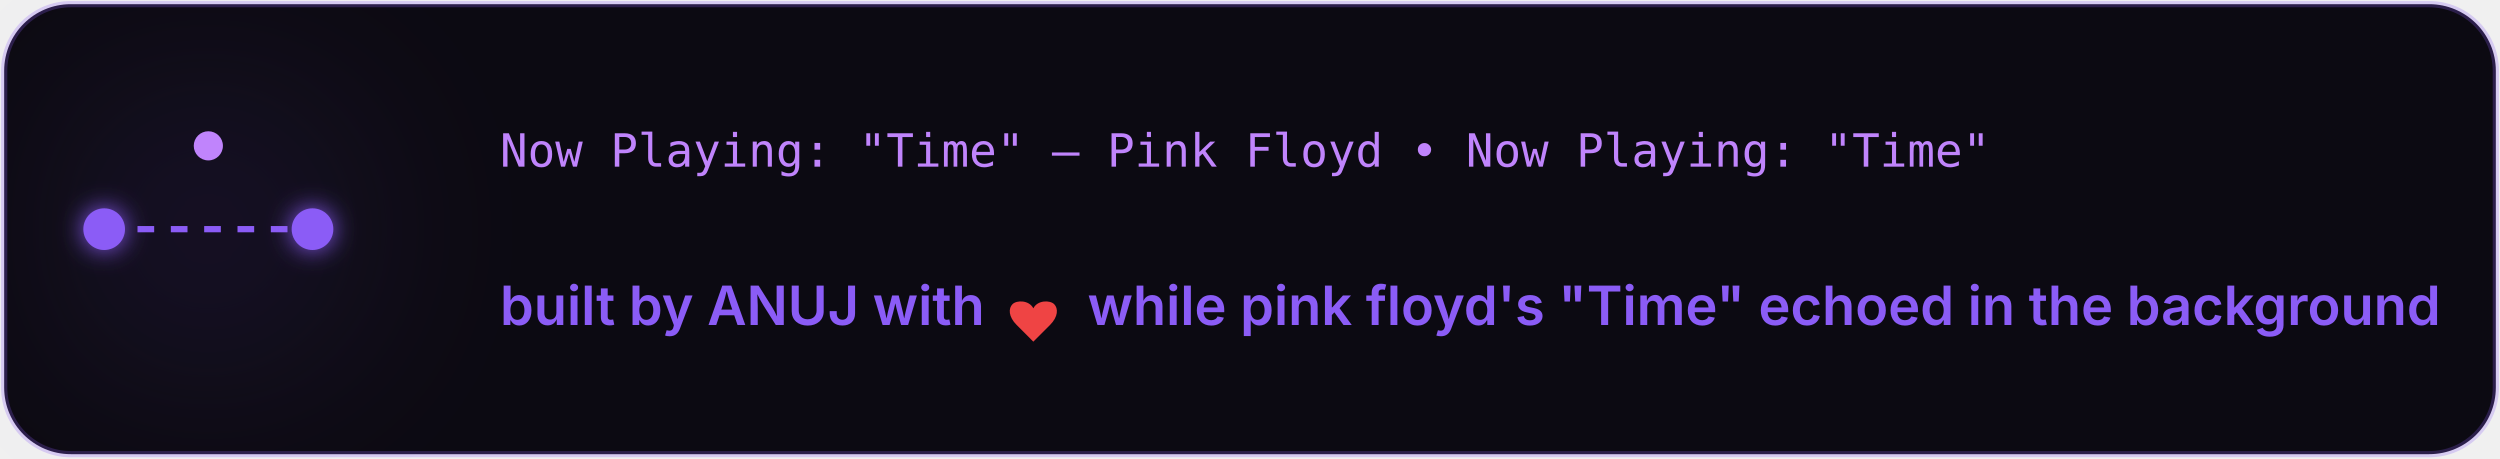
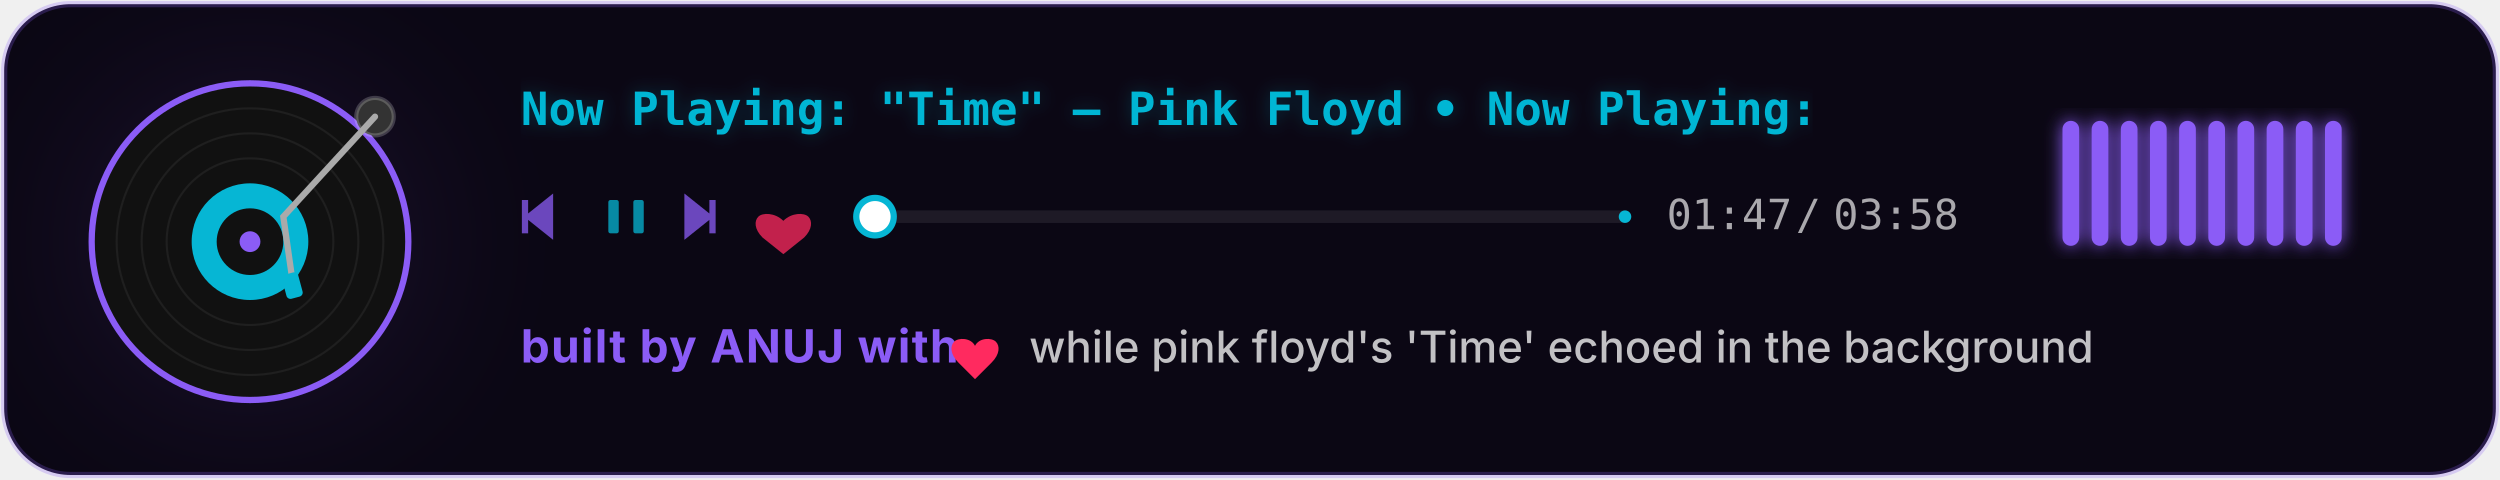
- <svg xmlns="http://www.w3.org/2000/svg" width="600" height="110" viewBox="0 0 600 110" fill="none">
+ <svg xmlns="http://www.w3.org/2000/svg" width="600" height="115" viewBox="0 0 600 115" fill="none">
  <style>
    .player-card {
-       fill: #0c0a12;
+       fill: #0b0714;
      stroke: rgba(139, 92, 246, 0.25);
      stroke-width: 1.5;
      rx: 16px;
    }
-     .node-link {
-       stroke: #8b5cf6;
+     .glass-shine {
+       animation: shine 6s infinite linear;
+     }
+     @keyframes shine {
+       0% { transform: translateX(-150px); opacity: 0; }
+       15% { opacity: 0.15; }
+       35% { opacity: 0.15; }
+       50% { transform: translateX(600px); opacity: 0; }
+       100% { transform: translateX(600px); opacity: 0; }
+     }
+     .vinyl {
+       animation: spin 8s linear infinite;
+       transform-origin: 0px 0px;
+     }
+     @keyframes spin {
+       0% { transform: rotate(0deg); }
+       100% { transform: rotate(360deg); }
+     }
+     .tonearm {
+       animation: playArm 15s ease-in-out infinite alternate;
+       transform-origin: 0px 0px;
+     }
+     @keyframes playArm {
+       0% { transform: rotate(0deg); }
+       100% { transform: rotate(8deg); }
+     }
+     .track-text {
+       font-family: 'JetBrains Mono', 'Sora', monospace;
+       font-size: 11px;
+       font-weight: bold;
+       fill: #06b6d4;
+       filter: drop-shadow(0 0 2px #06b6d440);
+     }
+     .marquee {
+       animation: slideMarquee 15s linear infinite;
+     }
+     @keyframes slideMarquee {
+       0% { transform: translateX(0); }
+       100% { transform: translateX(-50%); }
+     }
+     .control-btn {
+       cursor: pointer;
+       transition: all 0.2s ease-in-out;
+       opacity: 0.75;
+     }
+     .control-btn:hover {
+       opacity: 1;
+       transform: scale(1.1);
+     }
+     .play-btn {
+       animation: pulsePlay 2s infinite alternate ease-in-out;
+     }
+     @keyframes pulsePlay {
+       0% { filter: drop-shadow(0 0 1px #06b6d4); }
+       100% { filter: drop-shadow(0 0 5px #06b6d4); }
+     }
+     .heart-icon {
+       fill: #ff2a5f;
+       animation: pulseHeart 1.2s infinite alternate ease-in-out;
+       transform-origin: 188px 52px;
+     }
+     @keyframes pulseHeart {
+       0% { transform: scale(0.9); filter: drop-shadow(0 0 1px #ff2a5f); }
+       100% { transform: scale(1.15); filter: drop-shadow(0 0 5px #ff2a5f); }
+     }
+     .time-text {
+       font-family: 'JetBrains Mono', monospace;
+       font-size: 10px;
+       fill: #ffffff;
+       opacity: 0.65;
+     }
+     .progress-bar-bg {
+       stroke: rgba(255, 255, 255, 0.08);
+       stroke-width: 3;
+       stroke-linecap: round;
+     }
+     .progress-bar-fill {
+       stroke: #06b6d4;
+       stroke-width: 3;
+       stroke-linecap: round;
+       stroke-dasharray: 180;
+       stroke-dashoffset: 180;
+       animation: playProgress 15s linear infinite;
+     }
+     .playhead {
+       fill: #ffffff;
+       stroke: #06b6d4;
      stroke-width: 1.5;
-       stroke-dasharray: 4 4;
-       animation: dashMove 2s infinite linear;
-     }
-     .orbiting-node {
-       fill: #c084fc;
-       animation: orbitRotate 4s infinite linear;
-       transform-origin: 50px 55px;
+       animation: playHead 15s linear infinite;
+     }
+     @keyframes playProgress {
+       0% { stroke-dashoffset: 180; }
+       100% { stroke-dashoffset: 0; }
+     }
+     @keyframes playHead {
+       0% { transform: translateX(0px); }
+       100% { transform: translateX(180px); }
    }
    .signature-text {
      font-family: 'Sora', 'Inter', sans-serif;
-       font-size: 13px;
-       font-weight: 600;
+       font-size: 11px;
+       font-weight: 700;
      fill: #8b5cf6;
-     }
-     .track-text {
-       font-family: 'JetBrains Mono', monospace;
-       font-size: 11px;
-       fill: #c084fc;
-     }
-     .marquee {
-       animation: slideMarquee 15s linear infinite;
-     }
-     .heart {
-       fill: #ef4444;
-       animation: heartbeat 1.2s infinite alternate ease-in-out;
-       transform-origin: 228px 78px;
-     }
-     @keyframes dashMove {
-       0% { stroke-dashoffset: 20; }
-       100% { stroke-dashoffset: 0; }
-     }
-     @keyframes orbitRotate {
-       0% { transform: rotate(0deg); }
-       100% { transform: rotate(360deg); }
-     }
-     @keyframes slideMarquee {
-       0% { transform: translate(0px, 0); }
-       100% { transform: translate(-330px, 0); }
-     }
-     @keyframes heartbeat {
-       0% { transform: scale(0.9); }
-       100% { transform: scale(1.1); filter: drop-shadow(0 0 3px #ef4444); }
-     }
+       letter-spacing: 0.03em;
+     }
+     .signature-heart {
+       fill: #ff2a5f;
+       animation: sigHeart 1.2s infinite alternate ease-in-out;
+       transform-origin: 236px 87px;
+     }
+     @keyframes sigHeart {
+       0% { transform: scale(0.9); filter: drop-shadow(0 0 1px #ff2a5f); }
+       100% { transform: scale(1.15); filter: drop-shadow(0 0 4px #ff2a5f); }
+     }
+     .signature-caption {
+       font-family: 'Sora', 'Inter', sans-serif;
+       font-size: 10.5px;
+       font-weight: 500;
+       fill: #ffffff;
+       opacity: 0.75;
+     }
+     .eq-bar {
+       fill: #8b5cf6;
+       transform-origin: bottom;
+       animation: eqBounce 1.2s infinite ease-in-out alternate;
+     }
+     @keyframes eqBounce {
+       0% { height: 4px; y: 61px; }
+       100% { height: 38px; y: 27px; }
+     }
+     .bar-1 { animation-delay: -0.4s; animation-duration: 1.4s; }
+     .bar-2 { animation-delay: -0.9s; animation-duration: 1.1s; }
+     .bar-3 { animation-delay: -0.2s; animation-duration: 1.3s; }
+     .bar-4 { animation-delay: -0.7s; animation-duration: 0.9s; }
+     .bar-5 { animation-delay: -1.1s; animation-duration: 1.5s; }
+     .bar-6 { animation-delay: -0.5s; animation-duration: 1.2s; }
+     .bar-7 { animation-delay: -1.3s; animation-duration: 1.0s; }
+     .bar-8 { animation-delay: -0.1s; animation-duration: 1.4s; }
+     .bar-9 { animation-delay: -0.8s; animation-duration: 1.1s; }
+     .bar-10 { animation-delay: -0.3s; animation-duration: 1.3s; }
  </style>
-   <rect x="1" y="1" width="598" height="108" class="player-card" />
-   <circle cx="50" cy="55" r="40" fill="#8b5cf6" opacity="0.08" filter="blur(20px)" />
-   <line x1="25" y1="55" x2="75" y2="55" class="node-link" />
-   <circle cx="25" cy="55" r="5" fill="#8b5cf6" filter="drop-shadow(0 0 3px #8b5cf6)" />
-   <circle cx="75" cy="55" r="5" fill="#8b5cf6" filter="drop-shadow(0 0 3px #8b5cf6)" />
-   <circle class="orbiting-node" cx="50" cy="35" r="3.5" />
-   <svg x="120" y="24" width="360" height="24" viewBox="0 0 360 24" style="overflow: hidden;">
+   <rect x="1" y="1" width="598" height="113" class="player-card" />
+   <g pointer-events="none" style="mix-blend-mode: overlay;">
+     <path d="M-50,0 L0,0 L-100,120 L-150,120 Z" fill="url(#sheenGrad)" class="glass-shine" />
+   </g>
+   <g transform="translate(60, 58)">
+     <circle cx="0" cy="0" r="44" fill="#8b5cf6" opacity="0.08" filter="blur(16px)" />
+     <g class="vinyl">
+       <circle cx="0" cy="0" r="38" fill="#111111" stroke="#8b5cf6" stroke-width="1.5" />
+       <circle cx="0" cy="0" r="32" stroke="rgba(255,255,255,0.06)" stroke-width="0.5" fill="none" />
+       <circle cx="0" cy="0" r="26" stroke="rgba(255,255,255,0.06)" stroke-width="0.5" fill="none" />
+       <circle cx="0" cy="0" r="20" stroke="rgba(255,255,255,0.06)" stroke-width="0.5" fill="none" />
+       <circle cx="0" cy="0" r="14" fill="#06b6d4" />
+       <circle cx="0" cy="0" r="8" fill="#111111" />
+       <circle cx="0" cy="0" r="2.5" fill="#8b5cf6" />
+     </g>
+     <g class="tonearm" transform="translate(30, -30)">
+       <circle cx="0" cy="0" r="4.5" fill="#333" stroke="rgba(255,255,255,0.2)" stroke-width="1" />
+       <path d="M0,0 L-22,24 L-20,38" stroke="#aaaaaa" stroke-width="1.5" stroke-linecap="round" fill="none" />
+       <rect x="-22.5" y="37.5" width="4" height="6" rx="1" fill="#06b6d4" transform="rotate(-15, -20, 38)" />
+     </g>
+   </g>
+   <svg x="125" y="16" width="310" height="20" style="overflow: hidden;">
    <g class="marquee">
-       <text x="0" y="16" class="track-text">Now Playing: "Time" — Pink Floyd   •   Now Playing: "Time" — Pink Floyd</text>
+       <text x="0" y="14" class="track-text">Now Playing: "Time" — Pink Floyd    •    Now Playing: "Time" — Pink Floyd    •    </text>
    </g>
  </svg>
-   <text x="120" y="78" class="signature-text">built by ANUJ with</text>
-   <path class="heart" d="M248,74 C247,72 244,72 243,73 C242,74 242,76 244,78 L248,82 L252,78 C254,76 254,74 253,73 C252,72 249,72 248,74 Z" />
-   <text x="261" y="78" class="signature-text">while pink floyd's "Time" echoed in the background</text>
+   <g transform="translate(0, 4)">
+     <path class="control-btn" d="M127,48 L132,44 L132,52 Z M126,44 L126,52" stroke="#8b5cf6" stroke-width="1.5" fill="#8b5cf6" />
+     <rect class="control-btn play-btn" x="146" y="44" width="2.5" height="8" rx="0.5" fill="#06b6d4" />
+     <rect class="control-btn play-btn" x="152" y="44" width="2.5" height="8" rx="0.5" fill="#06b6d4" />
+     <path class="control-btn" d="M165,44 L170,48 L165,52 Z M171,44 L171,52" stroke="#8b5cf6" stroke-width="1.5" fill="#8b5cf6" />
+     <path class="control-btn heart-icon" d="M188,49 C186,47 183,47 182,48 C181,49 181,51 183,53 L188,57 L193,53 C195,51 195,49 194,48 C193,47 190,47 188,49 Z" />
+   </g>
+   <g transform="translate(0, 4)">
+     <line x1="210" y1="48" x2="390" y2="48" class="progress-bar-bg" />
+     <line x1="210" y1="48" x2="390" y2="48" class="progress-bar-fill" />
+     <circle cx="210" cy="48" r="4.5" class="playhead" />
+   </g>
+   <g transform="translate(0, 4)">
+     <text x="400" y="51" class="time-text">01:47</text>
+     <text x="431" y="51" class="time-text" opacity="0.3">/</text>
+     <text x="440" y="51" class="time-text">03:58</text>
+   </g>
+   <text x="125" y="87" class="signature-text">built by ANUJ with</text>
+   <path class="signature-heart" d="M234,83 C233,81 230,81 229,82 C228,83 228,85 230,87 L234,91 L238,87 C240,85 240,83 239,82 C238,81 235,81 234,83 Z" />
+   <text x="247" y="87" class="signature-caption">while pink floyd's 'Time' echoed in the background</text>
+   <g filter="url(#eqGlow)" transform="translate(0, -6)">
+     <rect class="eq-bar bar-1" x="495" y="35" width="4" height="30" rx="2" />
+     <rect class="eq-bar bar-2" x="502" y="35" width="4" height="30" rx="2" fill="#06b6d4" />
+     <rect class="eq-bar bar-3" x="509" y="35" width="4" height="30" rx="2" />
+     <rect class="eq-bar bar-4" x="516" y="35" width="4" height="30" rx="2" />
+     <rect class="eq-bar bar-5" x="523" y="35" width="4" height="30" rx="2" fill="#06b6d4" />
+     <rect class="eq-bar bar-6" x="530" y="35" width="4" height="30" rx="2" />
+     <rect class="eq-bar bar-7" x="537" y="35" width="4" height="30" rx="2" />
+     <rect class="eq-bar bar-8" x="544" y="35" width="4" height="30" rx="2" fill="#06b6d4" />
+     <rect class="eq-bar bar-9" x="551" y="35" width="4" height="30" rx="2" />
+     <rect class="eq-bar bar-10" x="558" y="35" width="4" height="30" rx="2" />
+   </g>
+   <defs>
+     <filter id="eqGlow">
+       <feGaussianBlur stdDeviation="2" result="blur" />
+       <feMerge>
+         <feMergeNode in="blur" />
+         <feMergeNode in="SourceGraphic" />
+       </feMerge>
+     </filter>
+     <linearGradient id="sheenGrad" x1="0%" y1="0%" x2="100%" y2="100%">
+       <stop offset="0%" stop-color="white" stop-opacity="0" />
+       <stop offset="50%" stop-color="white" stop-opacity="0.3" />
+       <stop offset="100%" stop-color="white" stop-opacity="0" />
+     </linearGradient>
+   </defs>
</svg>
